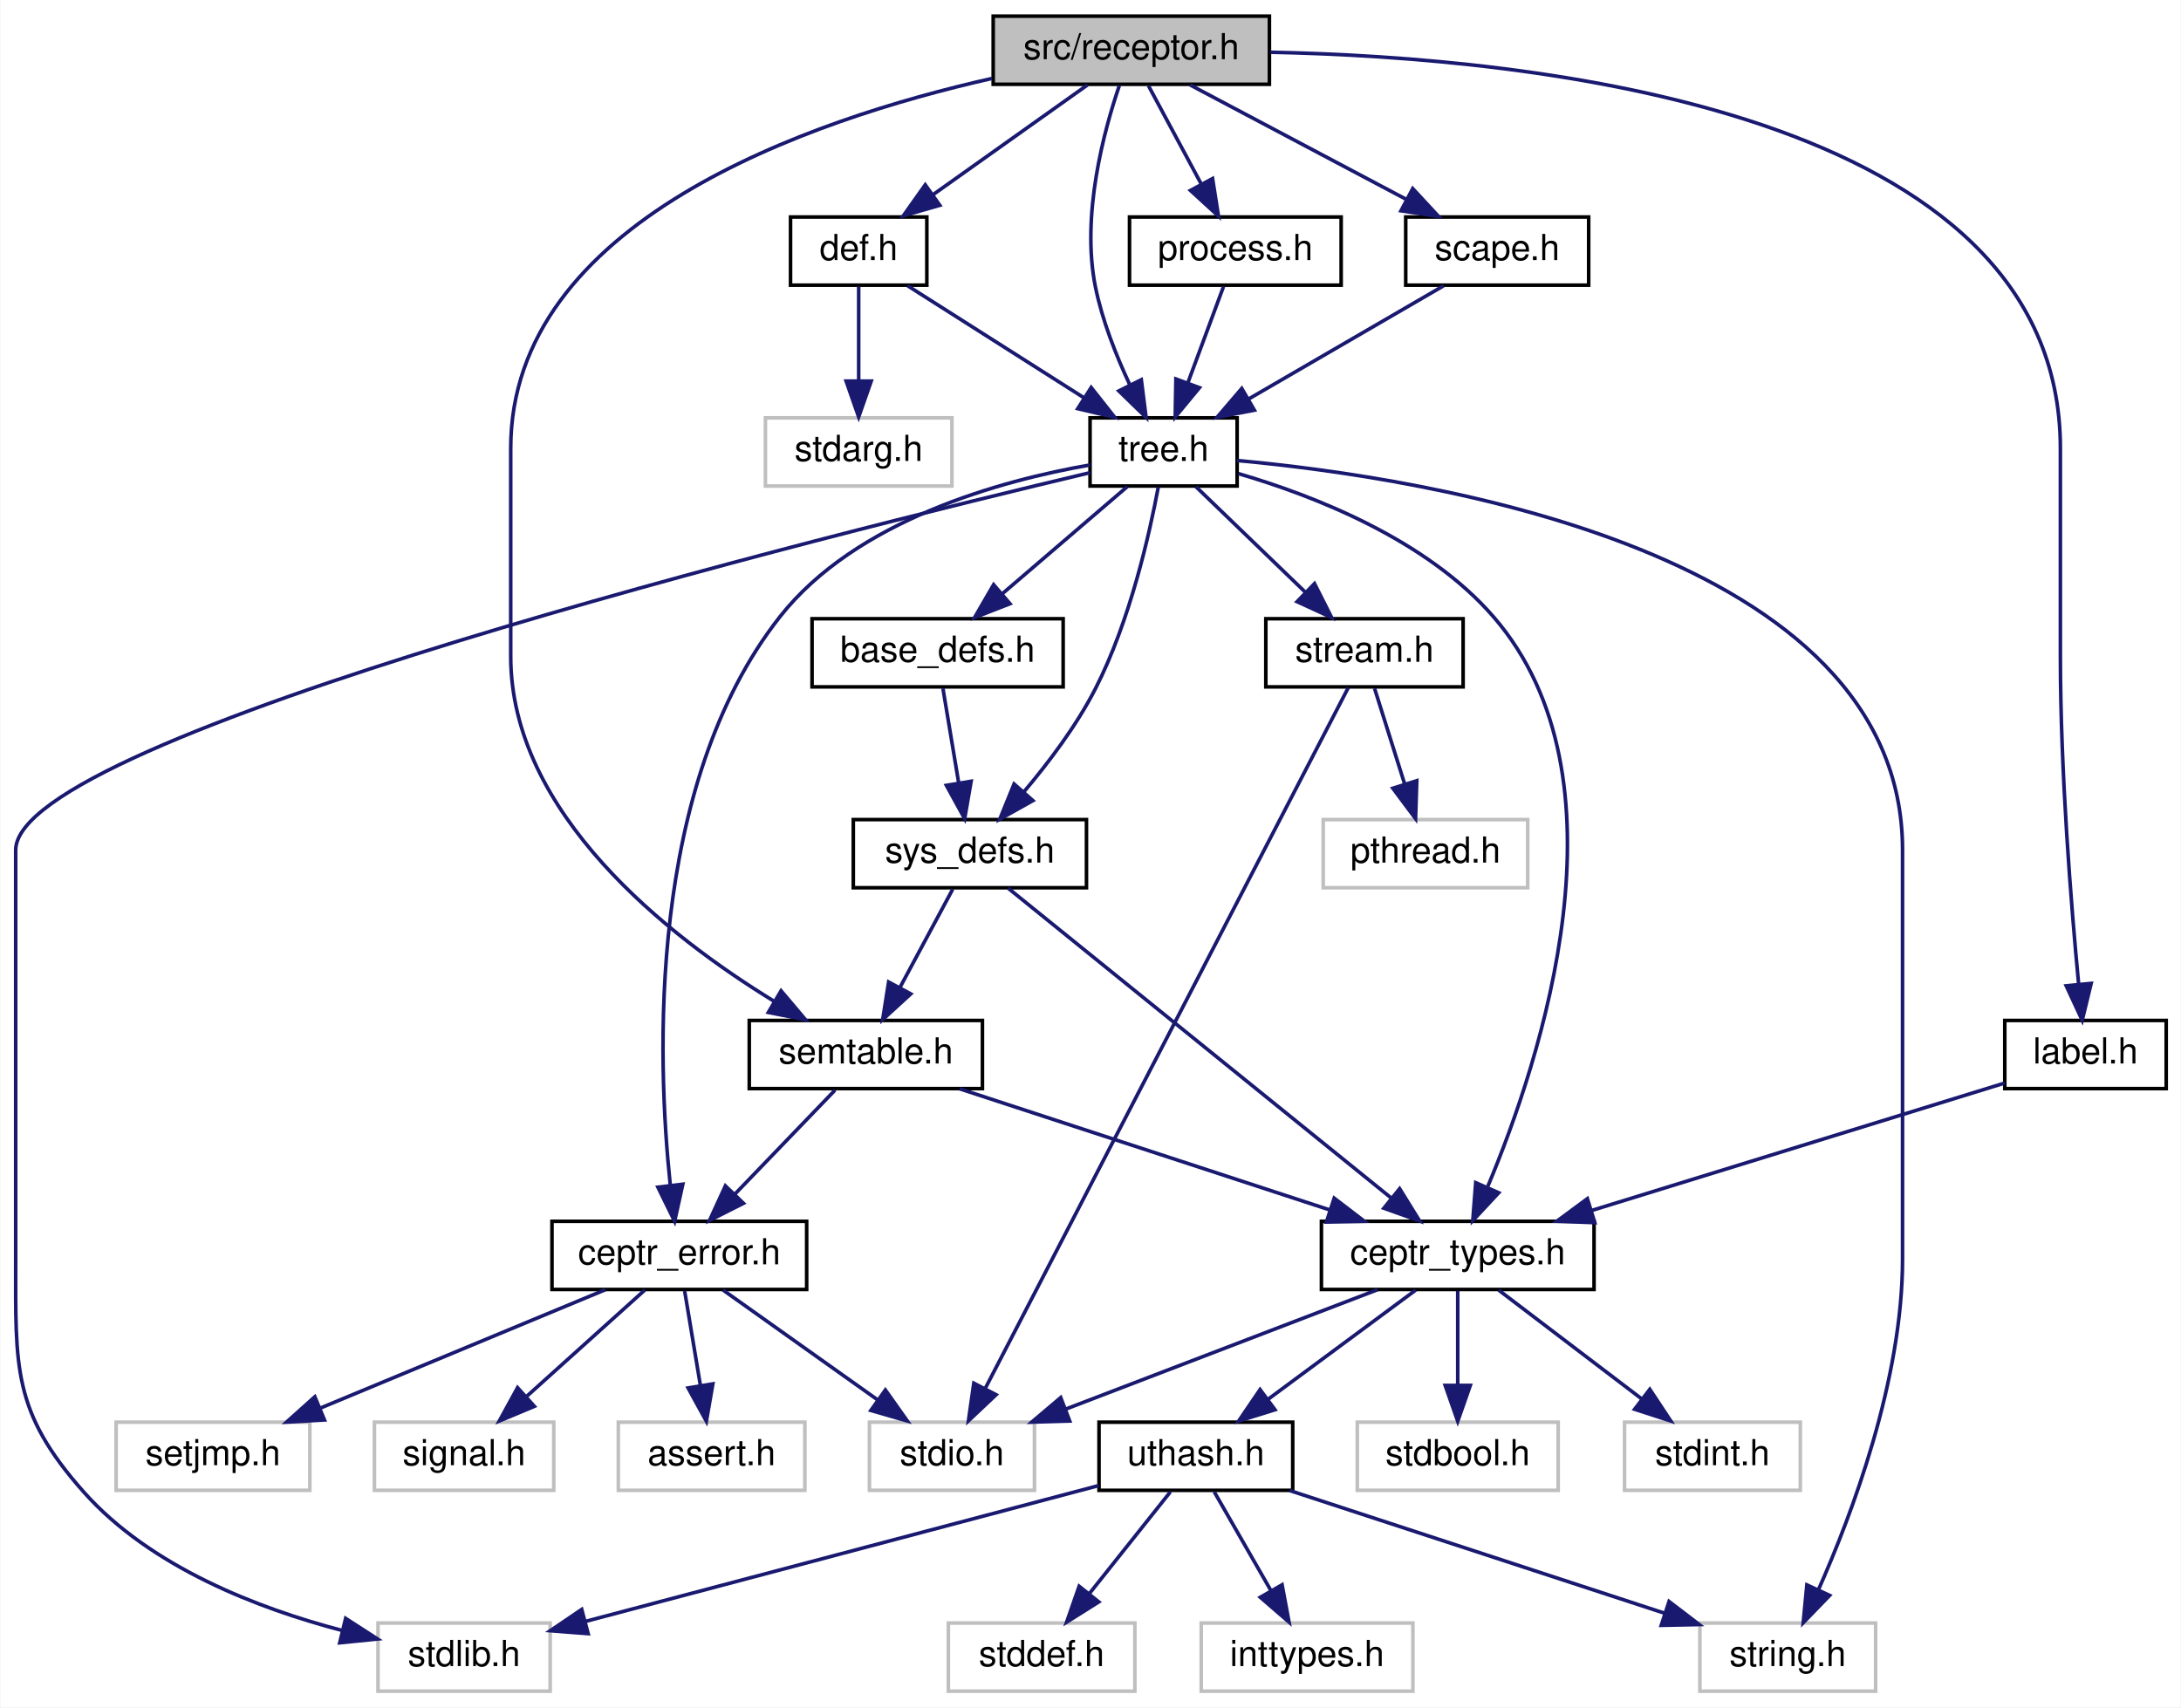
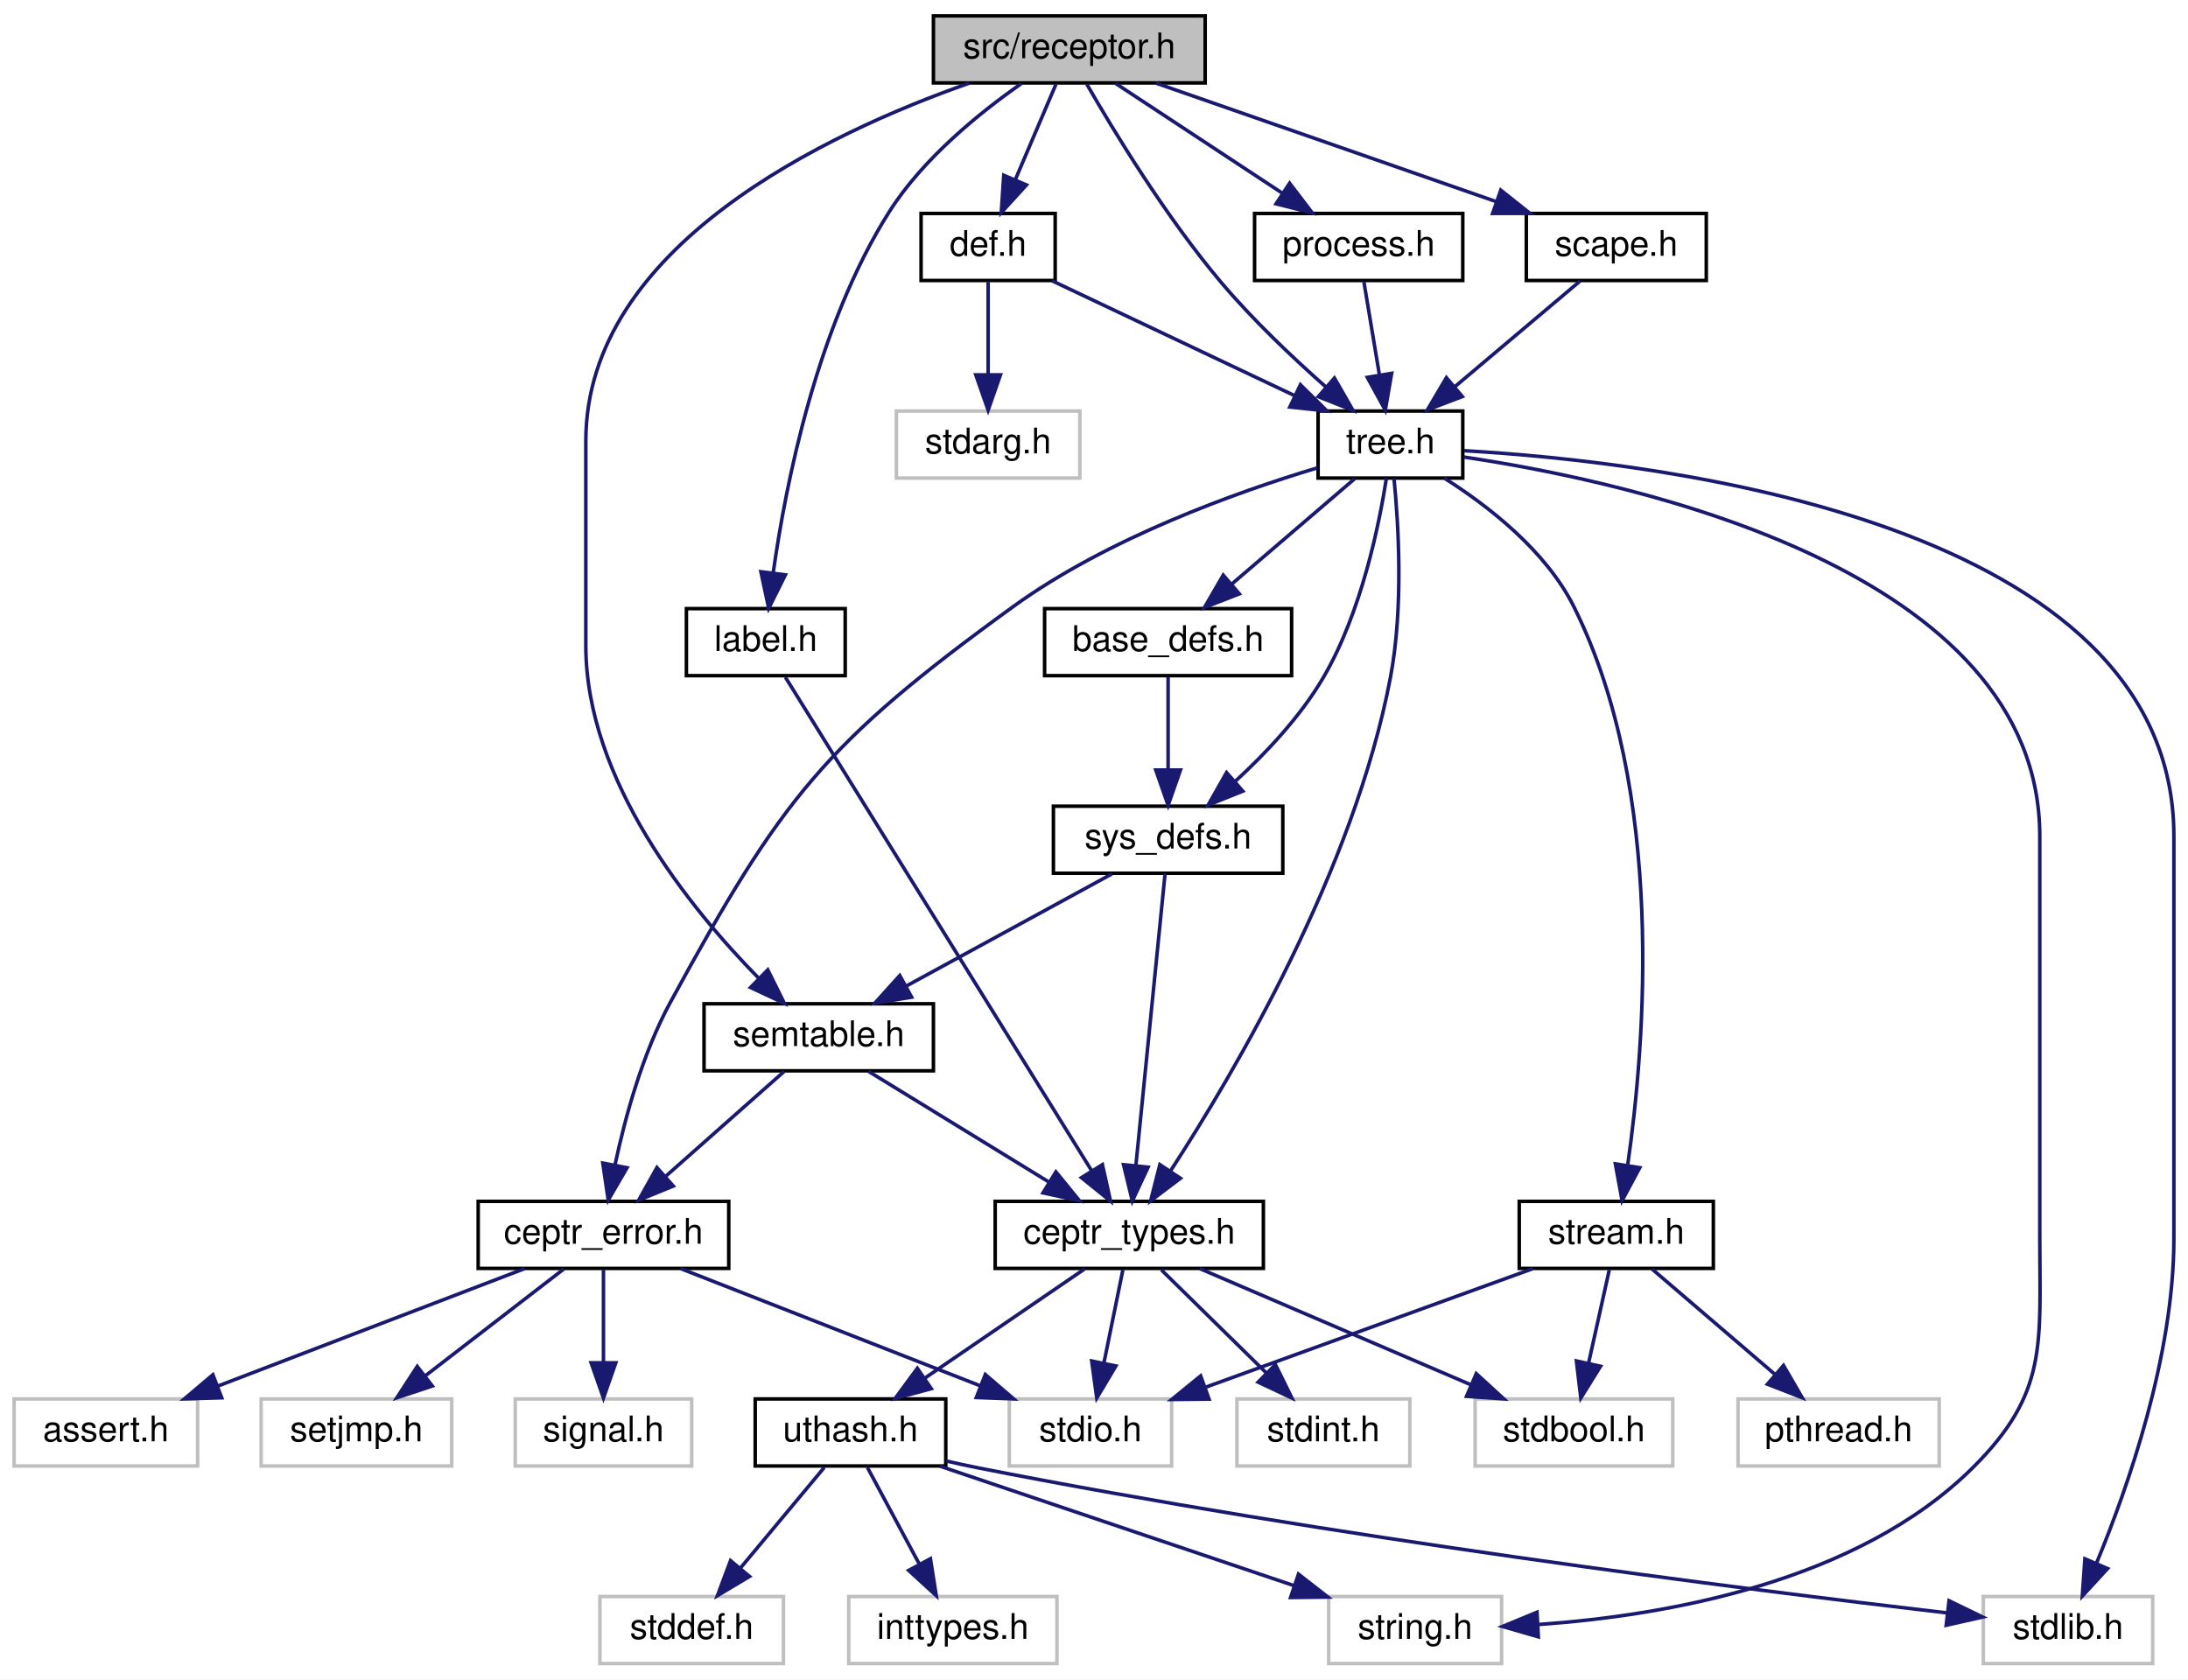
- <svg xmlns="http://www.w3.org/2000/svg" xmlns:xlink="http://www.w3.org/1999/xlink" width="608pt" height="476pt" viewBox="0.00 0.00 607.75 476.00">
+ <svg xmlns="http://www.w3.org/2000/svg" xmlns:xlink="http://www.w3.org/1999/xlink" width="620pt" height="476pt" viewBox="0.00 0.00 620.00 476.00">
  <g id="graph0" class="graph" transform="scale(1 1) rotate(0) translate(4 472)">
-     <polygon fill="white" stroke="none" points="-4,4 -4,-472 603.75,-472 603.75,4 -4,4" />
+     <polygon fill="white" stroke="none" points="-4,4 -4,-472 616,-472 616,4 -4,4" />
    <g id="node1" class="node">
-       <polygon fill="#bfbfbf" stroke="black" points="272.75,-448.5 272.75,-467.5 349.75,-467.5 349.75,-448.5 272.75,-448.5" />
-       <text text-anchor="middle" x="311.25" y="-455.5" font-family="Helvetica,sans-Serif" font-size="10.00">src/receptor.h</text>
+       <polygon fill="#bfbfbf" stroke="black" points="260.5,-448.5 260.5,-467.5 337.5,-467.5 337.5,-448.5 260.5,-448.5" />
+       <text text-anchor="middle" x="299" y="-455.5" font-family="Helvetica,sans-Serif" font-size="10.00">src/receptor.h</text>
    </g>
    <g id="node2" class="node">
      <g id="a_node2">
        <a xlink:href="semtable_8h.html" target="_top" xlink:title="header file for table for coordinating meaning across a vmhost ">
-           <polygon fill="white" stroke="black" points="204.75,-168.5 204.75,-187.5 269.75,-187.5 269.75,-168.5 204.75,-168.5" />
-           <text text-anchor="middle" x="237.25" y="-175.5" font-family="Helvetica,sans-Serif" font-size="10.00">semtable.h</text>
+           <polygon fill="white" stroke="black" points="195.5,-168.5 195.5,-187.5 260.5,-187.5 260.5,-168.5 195.5,-168.5" />
+           <text text-anchor="middle" x="228" y="-175.5" font-family="Helvetica,sans-Serif" font-size="10.00">semtable.h</text>
        </a>
      </g>
    </g>
    <g id="edge1" class="edge">
-       <path fill="none" stroke="midnightblue" d="M272.426,-450.135C221.419,-438.627 138.25,-410.176 138.25,-347 138.25,-347 138.25,-347 138.25,-289 138.25,-245.183 182.186,-210.928 211.52,-192.941" />
-       <polygon fill="midnightblue" stroke="midnightblue" points="213.613,-195.77 220.456,-187.682 210.063,-189.738 213.613,-195.77" />
+       <path fill="none" stroke="midnightblue" d="M270.614,-448.424C230.485,-434.338 162,-402.21 162,-347 162,-347 162,-347 162,-289 162,-250.857 191.54,-214.517 211.094,-194.64" />
+       <polygon fill="midnightblue" stroke="midnightblue" points="213.561,-197.123 218.261,-187.628 208.666,-192.119 213.561,-197.123" />
    </g>
    <g id="node16" class="node">
      <g id="a_node16">
        <a xlink:href="tree_8h.html" target="_top" xlink:title="semantic trees header file ">
-           <polygon fill="white" stroke="black" points="299.75,-336.5 299.75,-355.5 340.75,-355.5 340.75,-336.5 299.75,-336.5" />
-           <text text-anchor="middle" x="320.25" y="-343.5" font-family="Helvetica,sans-Serif" font-size="10.00">tree.h</text>
+           <polygon fill="white" stroke="black" points="369.5,-336.5 369.5,-355.5 410.5,-355.5 410.5,-336.5 369.5,-336.5" />
+           <text text-anchor="middle" x="390" y="-343.5" font-family="Helvetica,sans-Serif" font-size="10.00">tree.h</text>
        </a>
      </g>
    </g>
    <g id="edge16" class="edge">
-       <path fill="none" stroke="midnightblue" d="M307.908,-448.122C303.627,-435.563 297.217,-411.919 301.25,-392 303.143,-382.649 307.042,-372.827 310.818,-364.753" />
-       <polygon fill="midnightblue" stroke="midnightblue" points="314.038,-366.138 315.374,-355.628 307.775,-363.011 314.038,-366.138" />
+       <path fill="none" stroke="midnightblue" d="M303.966,-448.136C311.414,-435.185 326.291,-410.611 342,-392 351.004,-381.333 362.349,-370.596 371.749,-362.286" />
+       <polygon fill="midnightblue" stroke="midnightblue" points="374.125,-364.859 379.401,-355.671 369.547,-359.563 374.125,-364.859" />
    </g>
    <g id="node21" class="node">
      <g id="a_node21">
        <a xlink:href="def_8h.html" target="_top" xlink:title="header file for symbol and structure definition functions ">
-           <polygon fill="white" stroke="black" points="216.25,-392.5 216.25,-411.5 254.25,-411.5 254.25,-392.5 216.25,-392.5" />
-           <text text-anchor="middle" x="235.25" y="-399.5" font-family="Helvetica,sans-Serif" font-size="10.00">def.h</text>
-         </a>
-       </g>
-     </g>
-     <g id="edge29" class="edge">
-       <path fill="none" stroke="midnightblue" d="M299.039,-448.324C287.474,-440.107 269.875,-427.602 256.089,-417.807" />
-       <polygon fill="midnightblue" stroke="midnightblue" points="257.862,-414.773 247.683,-411.834 253.808,-420.479 257.862,-414.773" />
+           <polygon fill="white" stroke="black" points="257,-392.5 257,-411.5 295,-411.5 295,-392.5 257,-392.5" />
+           <text text-anchor="middle" x="276" y="-399.5" font-family="Helvetica,sans-Serif" font-size="10.00">def.h</text>
+         </a>
+       </g>
+     </g>
+     <g id="edge30" class="edge">
+       <path fill="none" stroke="midnightblue" d="M295.202,-448.083C292.087,-440.77 287.577,-430.181 283.711,-421.103" />
+       <polygon fill="midnightblue" stroke="midnightblue" points="286.866,-419.58 279.727,-411.751 280.426,-422.323 286.866,-419.58" />
    </g>
    <g id="node23" class="node">
      <g id="a_node23">
        <a xlink:href="label_8h.html" target="_top" xlink:title="Label tables map human readable text strings to parts of semantic trees. ">
-           <polygon fill="white" stroke="black" points="554.75,-168.5 554.75,-187.5 599.75,-187.5 599.75,-168.5 554.75,-168.5" />
-           <text text-anchor="middle" x="577.25" y="-175.5" font-family="Helvetica,sans-Serif" font-size="10.00">label.h</text>
-         </a>
-       </g>
-     </g>
-     <g id="edge32" class="edge">
-       <path fill="none" stroke="midnightblue" d="M350.025,-457.435C422.277,-456.003 570.25,-441.53 570.25,-347 570.25,-347 570.25,-347 570.25,-289 570.25,-256.883 573.259,-219.598 575.331,-197.726" />
-       <polygon fill="midnightblue" stroke="midnightblue" points="578.837,-197.841 576.335,-187.546 571.871,-197.154 578.837,-197.841" />
+           <polygon fill="white" stroke="black" points="190.5,-280.5 190.5,-299.5 235.5,-299.5 235.5,-280.5 190.5,-280.5" />
+           <text text-anchor="middle" x="213" y="-287.5" font-family="Helvetica,sans-Serif" font-size="10.00">label.h</text>
+         </a>
+       </g>
+     </g>
+     <g id="edge33" class="edge">
+       <path fill="none" stroke="midnightblue" d="M285.344,-448.261C273.784,-440.183 257.605,-427.162 248,-412 227.398,-379.48 218.58,-334.468 215.081,-309.522" />
+       <polygon fill="midnightblue" stroke="midnightblue" points="218.552,-309.071 213.825,-299.589 211.607,-309.95 218.552,-309.071" />
    </g>
    <g id="node24" class="node">
      <g id="a_node24">
        <a xlink:href="process_8h.html" target="_top" xlink:title="processing header files ">
-           <polygon fill="white" stroke="black" points="310.75,-392.5 310.75,-411.5 369.75,-411.5 369.75,-392.5 310.75,-392.5" />
-           <text text-anchor="middle" x="340.25" y="-399.5" font-family="Helvetica,sans-Serif" font-size="10.00">process.h</text>
-         </a>
-       </g>
-     </g>
-     <g id="edge34" class="edge">
-       <path fill="none" stroke="midnightblue" d="M316.039,-448.083C320.009,-440.691 325.775,-429.953 330.685,-420.811" />
-       <polygon fill="midnightblue" stroke="midnightblue" points="333.903,-422.217 335.551,-411.751 327.736,-418.905 333.903,-422.217" />
+           <polygon fill="white" stroke="black" points="351.5,-392.5 351.5,-411.5 410.5,-411.5 410.5,-392.5 351.5,-392.5" />
+           <text text-anchor="middle" x="381" y="-399.5" font-family="Helvetica,sans-Serif" font-size="10.00">process.h</text>
+         </a>
+       </g>
+     </g>
+     <g id="edge35" class="edge">
+       <path fill="none" stroke="midnightblue" d="M312.175,-448.324C324.847,-439.979 344.233,-427.212 359.206,-417.352" />
+       <polygon fill="midnightblue" stroke="midnightblue" points="361.431,-420.078 367.858,-411.655 357.581,-414.231 361.431,-420.078" />
    </g>
    <g id="node25" class="node">
      <g id="a_node25">
        <a xlink:href="scape_8h.html" target="_top" xlink:title="scape header files ">
-           <polygon fill="white" stroke="black" points="387.75,-392.5 387.75,-411.5 438.75,-411.5 438.75,-392.5 387.75,-392.5" />
-           <text text-anchor="middle" x="413.25" y="-399.5" font-family="Helvetica,sans-Serif" font-size="10.00">scape.h</text>
-         </a>
-       </g>
-     </g>
-     <g id="edge36" class="edge">
-       <path fill="none" stroke="midnightblue" d="M327.638,-448.324C343.921,-439.703 369.118,-426.364 387.966,-416.386" />
-       <polygon fill="midnightblue" stroke="midnightblue" points="389.703,-419.427 396.903,-411.655 386.427,-413.24 389.703,-419.427" />
+           <polygon fill="white" stroke="black" points="428.5,-392.5 428.5,-411.5 479.5,-411.5 479.5,-392.5 428.5,-392.5" />
+           <text text-anchor="middle" x="454" y="-399.5" font-family="Helvetica,sans-Serif" font-size="10.00">scape.h</text>
+         </a>
+       </g>
+     </g>
+     <g id="edge37" class="edge">
+       <path fill="none" stroke="midnightblue" d="M323.56,-448.444C349.523,-439.399 390.668,-425.064 419.797,-414.916" />
+       <polygon fill="midnightblue" stroke="midnightblue" points="421.263,-418.112 429.555,-411.516 418.96,-411.501 421.263,-418.112" />
    </g>
    <g id="node3" class="node">
      <g id="a_node3">
        <a xlink:href="ceptr__types_8h_source.html" target="_top" xlink:title="ceptr_types.h">
-           <polygon fill="white" stroke="black" points="364.25,-112.5 364.25,-131.5 440.25,-131.5 440.25,-112.5 364.25,-112.5" />
-           <text text-anchor="middle" x="402.25" y="-119.5" font-family="Helvetica,sans-Serif" font-size="10.00">ceptr_types.h</text>
+           <polygon fill="white" stroke="black" points="278,-112.5 278,-131.5 354,-131.5 354,-112.5 278,-112.5" />
+           <text text-anchor="middle" x="316" y="-119.5" font-family="Helvetica,sans-Serif" font-size="10.00">ceptr_types.h</text>
        </a>
      </g>
    </g>
    <g id="edge2" class="edge">
-       <path fill="none" stroke="midnightblue" d="M263.395,-168.444C291.274,-159.32 335.599,-144.813 366.65,-134.651" />
-       <polygon fill="midnightblue" stroke="midnightblue" points="367.812,-137.953 376.228,-131.516 365.635,-131.3 367.812,-137.953" />
+       <path fill="none" stroke="midnightblue" d="M242.139,-168.324C255.866,-159.9 276.936,-146.971 293.064,-137.074" />
+       <polygon fill="midnightblue" stroke="midnightblue" points="295.204,-139.868 301.896,-131.655 291.543,-133.902 295.204,-139.868" />
    </g>
    <g id="node12" class="node">
      <g id="a_node12">
        <a xlink:href="ceptr__error_8h_source.html" target="_top" xlink:title="ceptr_error.h">
-           <polygon fill="white" stroke="black" points="149.75,-112.5 149.75,-131.5 220.75,-131.5 220.75,-112.5 149.75,-112.5" />
-           <text text-anchor="middle" x="185.25" y="-119.5" font-family="Helvetica,sans-Serif" font-size="10.00">ceptr_error.h</text>
+           <polygon fill="white" stroke="black" points="131.5,-112.5 131.5,-131.5 202.5,-131.5 202.5,-112.5 131.5,-112.5" />
+           <text text-anchor="middle" x="167" y="-119.5" font-family="Helvetica,sans-Serif" font-size="10.00">ceptr_error.h</text>
        </a>
      </g>
    </g>
    <g id="edge11" class="edge">
-       <path fill="none" stroke="midnightblue" d="M228.663,-168.083C221.091,-160.22 209.872,-148.569 200.736,-139.081" />
-       <polygon fill="midnightblue" stroke="midnightblue" points="203.135,-136.527 193.677,-131.751 198.092,-141.382 203.135,-136.527" />
+       <path fill="none" stroke="midnightblue" d="M218.199,-168.324C209.182,-160.341 195.594,-148.313 184.682,-138.653" />
+       <polygon fill="midnightblue" stroke="midnightblue" points="186.787,-135.842 176.979,-131.834 182.147,-141.083 186.787,-135.842" />
    </g>
    <g id="node4" class="node">
-       <polygon fill="white" stroke="#bfbfbf" points="448.75,-56.5 448.75,-75.5 497.75,-75.5 497.75,-56.5 448.75,-56.5" />
-       <text text-anchor="middle" x="473.25" y="-63.5" font-family="Helvetica,sans-Serif" font-size="10.00">stdint.h</text>
+       <polygon fill="white" stroke="#bfbfbf" points="346.5,-56.5 346.5,-75.5 395.5,-75.5 395.5,-56.5 346.5,-56.5" />
+       <text text-anchor="middle" x="371" y="-63.5" font-family="Helvetica,sans-Serif" font-size="10.00">stdint.h</text>
    </g>
    <g id="edge3" class="edge">
-       <path fill="none" stroke="midnightblue" d="M413.658,-112.324C424.359,-104.185 440.591,-91.84 453.413,-82.087" />
-       <polygon fill="midnightblue" stroke="midnightblue" points="455.795,-84.673 461.635,-75.834 451.557,-79.102 455.795,-84.673" />
+       <path fill="none" stroke="midnightblue" d="M325.082,-112.083C333.171,-104.141 345.195,-92.335 354.91,-82.797" />
+       <polygon fill="midnightblue" stroke="midnightblue" points="357.403,-85.254 362.087,-75.751 352.499,-80.26 357.403,-85.254" />
    </g>
    <g id="node5" class="node">
-       <polygon fill="white" stroke="#bfbfbf" points="238.25,-56.5 238.25,-75.5 284.25,-75.5 284.25,-56.5 238.25,-56.5" />
-       <text text-anchor="middle" x="261.25" y="-63.5" font-family="Helvetica,sans-Serif" font-size="10.00">stdio.h</text>
+       <polygon fill="white" stroke="#bfbfbf" points="282,-56.5 282,-75.5 328,-75.5 328,-56.5 282,-56.5" />
+       <text text-anchor="middle" x="305" y="-63.5" font-family="Helvetica,sans-Serif" font-size="10.00">stdio.h</text>
    </g>
    <g id="edge4" class="edge">
-       <path fill="none" stroke="midnightblue" d="M379.908,-112.444C356.497,-103.478 319.515,-89.314 293.061,-79.183" />
-       <polygon fill="midnightblue" stroke="midnightblue" points="294.078,-75.825 283.488,-75.516 291.574,-82.362 294.078,-75.825" />
+       <path fill="none" stroke="midnightblue" d="M314.184,-112.083C312.726,-104.927 310.629,-94.635 308.807,-85.691" />
+       <polygon fill="midnightblue" stroke="midnightblue" points="312.208,-84.851 306.783,-75.751 305.349,-86.249 312.208,-84.851" />
    </g>
    <g id="node6" class="node">
      <g id="a_node6">
        <a xlink:href="uthash_8h_source.html" target="_top" xlink:title="uthash.h">
-           <polygon fill="white" stroke="black" points="302.25,-56.5 302.25,-75.5 356.25,-75.5 356.25,-56.5 302.25,-56.5" />
-           <text text-anchor="middle" x="329.25" y="-63.5" font-family="Helvetica,sans-Serif" font-size="10.00">uthash.h</text>
+           <polygon fill="white" stroke="black" points="210,-56.5 210,-75.5 264,-75.5 264,-56.5 210,-56.5" />
+           <text text-anchor="middle" x="237" y="-63.5" font-family="Helvetica,sans-Serif" font-size="10.00">uthash.h</text>
        </a>
      </g>
    </g>
    <g id="edge5" class="edge">
-       <path fill="none" stroke="midnightblue" d="M390.521,-112.324C379.413,-104.107 362.508,-91.602 349.267,-81.807" />
-       <polygon fill="midnightblue" stroke="midnightblue" points="351.313,-78.967 341.192,-75.834 347.15,-84.595 351.313,-78.967" />
+       <path fill="none" stroke="midnightblue" d="M303.307,-112.324C291.099,-103.979 272.422,-91.212 257.997,-81.352" />
+       <polygon fill="midnightblue" stroke="midnightblue" points="259.892,-78.408 249.661,-75.654 255.942,-84.187 259.892,-78.408" />
    </g>
    <g id="node11" class="node">
-       <polygon fill="white" stroke="#bfbfbf" points="374.25,-56.5 374.25,-75.5 430.25,-75.5 430.25,-56.5 374.25,-56.5" />
-       <text text-anchor="middle" x="402.25" y="-63.5" font-family="Helvetica,sans-Serif" font-size="10.00">stdbool.h</text>
+       <polygon fill="white" stroke="#bfbfbf" points="414,-56.5 414,-75.5 470,-75.5 470,-56.5 414,-56.5" />
+       <text text-anchor="middle" x="442" y="-63.5" font-family="Helvetica,sans-Serif" font-size="10.00">stdbool.h</text>
    </g>
    <g id="edge10" class="edge">
-       <path fill="none" stroke="midnightblue" d="M402.25,-112.083C402.25,-105.006 402.25,-94.861 402.25,-85.987" />
-       <polygon fill="midnightblue" stroke="midnightblue" points="405.75,-85.751 402.25,-75.751 398.75,-85.751 405.75,-85.751" />
+       <path fill="none" stroke="midnightblue" d="M335.965,-112.444C356.609,-103.596 389.063,-89.688 412.632,-79.587" />
+       <polygon fill="midnightblue" stroke="midnightblue" points="414.316,-82.673 422.128,-75.516 411.558,-76.239 414.316,-82.673" />
    </g>
    <g id="node7" class="node">
-       <polygon fill="white" stroke="#bfbfbf" points="469.75,-0.5 469.75,-19.5 518.75,-19.5 518.75,-0.5 469.75,-0.5" />
-       <text text-anchor="middle" x="494.25" y="-7.5" font-family="Helvetica,sans-Serif" font-size="10.00">string.h</text>
+       <polygon fill="white" stroke="#bfbfbf" points="372.5,-0.5 372.5,-19.5 421.5,-19.5 421.5,-0.5 372.5,-0.5" />
+       <text text-anchor="middle" x="397" y="-7.5" font-family="Helvetica,sans-Serif" font-size="10.00">string.h</text>
    </g>
    <g id="edge6" class="edge">
-       <path fill="none" stroke="midnightblue" d="M355.395,-56.444C383.684,-47.185 428.906,-32.385 460.011,-22.205" />
-       <polygon fill="midnightblue" stroke="midnightblue" points="461.16,-25.512 469.575,-19.076 458.983,-18.86 461.16,-25.512" />
+       <path fill="none" stroke="midnightblue" d="M262.352,-56.444C289.428,-47.306 332.5,-32.769 362.617,-22.604" />
+       <polygon fill="midnightblue" stroke="midnightblue" points="363.936,-25.853 372.292,-19.339 361.698,-19.221 363.936,-25.853" />
    </g>
    <g id="node8" class="node">
-       <polygon fill="white" stroke="#bfbfbf" points="260.25,-0.5 260.25,-19.5 312.25,-19.5 312.25,-0.5 260.25,-0.5" />
-       <text text-anchor="middle" x="286.25" y="-7.5" font-family="Helvetica,sans-Serif" font-size="10.00">stddef.h</text>
+       <polygon fill="white" stroke="#bfbfbf" points="166,-0.5 166,-19.5 218,-19.5 218,-0.5 166,-0.5" />
+       <text text-anchor="middle" x="192" y="-7.5" font-family="Helvetica,sans-Serif" font-size="10.00">stddef.h</text>
    </g>
    <g id="edge7" class="edge">
-       <path fill="none" stroke="midnightblue" d="M322.15,-56.083C316.013,-48.377 306.98,-37.033 299.511,-27.653" />
-       <polygon fill="midnightblue" stroke="midnightblue" points="302.186,-25.394 293.219,-19.751 296.71,-29.754 302.186,-25.394" />
+       <path fill="none" stroke="midnightblue" d="M229.569,-56.083C223.147,-48.377 213.694,-37.033 205.878,-27.653" />
+       <polygon fill="midnightblue" stroke="midnightblue" points="208.383,-25.193 199.293,-19.751 203.006,-29.674 208.383,-25.193" />
    </g>
    <g id="node9" class="node">
-       <polygon fill="white" stroke="#bfbfbf" points="101.25,-0.5 101.25,-19.5 149.25,-19.5 149.25,-0.5 101.25,-0.5" />
-       <text text-anchor="middle" x="125.25" y="-7.5" font-family="Helvetica,sans-Serif" font-size="10.00">stdlib.h</text>
+       <polygon fill="white" stroke="#bfbfbf" points="558,-0.5 558,-19.5 606,-19.5 606,-0.5 558,-0.5" />
+       <text text-anchor="middle" x="582" y="-7.5" font-family="Helvetica,sans-Serif" font-size="10.00">stdlib.h</text>
    </g>
    <g id="edge8" class="edge">
-       <path fill="none" stroke="midnightblue" d="M302.161,-57.829C265.27,-48.064 199.244,-30.587 159.124,-19.967" />
-       <polygon fill="midnightblue" stroke="midnightblue" points="159.835,-16.534 149.272,-17.359 158.043,-23.301 159.835,-16.534" />
+       <path fill="none" stroke="midnightblue" d="M264.061,-57.925C267.068,-57.232 270.093,-56.574 273,-56 372.139,-36.44 490.726,-21.507 547.882,-14.833" />
+       <polygon fill="midnightblue" stroke="midnightblue" points="548.289,-18.309 557.82,-13.683 547.484,-11.355 548.289,-18.309" />
    </g>
    <g id="node10" class="node">
-       <polygon fill="white" stroke="#bfbfbf" points="330.75,-0.5 330.75,-19.5 389.75,-19.5 389.75,-0.5 330.75,-0.5" />
-       <text text-anchor="middle" x="360.25" y="-7.5" font-family="Helvetica,sans-Serif" font-size="10.00">inttypes.h</text>
+       <polygon fill="white" stroke="#bfbfbf" points="236.5,-0.5 236.5,-19.5 295.5,-19.5 295.5,-0.5 236.5,-0.5" />
+       <text text-anchor="middle" x="266" y="-7.5" font-family="Helvetica,sans-Serif" font-size="10.00">inttypes.h</text>
    </g>
    <g id="edge9" class="edge">
-       <path fill="none" stroke="midnightblue" d="M334.369,-56.083C338.658,-48.613 344.908,-37.724 350.192,-28.52" />
-       <polygon fill="midnightblue" stroke="midnightblue" points="353.283,-30.166 355.226,-19.751 347.212,-26.681 353.283,-30.166" />
+       <path fill="none" stroke="midnightblue" d="M241.789,-56.083C245.758,-48.691 251.525,-37.953 256.435,-28.811" />
+       <polygon fill="midnightblue" stroke="midnightblue" points="259.653,-30.217 261.3,-19.751 253.486,-26.905 259.653,-30.217" />
    </g>
    <g id="edge12" class="edge">
-       <path fill="none" stroke="midnightblue" d="M197.461,-112.324C209.026,-104.107 226.626,-91.602 240.411,-81.807" />
-       <polygon fill="midnightblue" stroke="midnightblue" points="242.693,-84.479 248.817,-75.834 238.638,-78.773 242.693,-84.479" />
+       <path fill="none" stroke="midnightblue" d="M188.867,-112.444C211.779,-103.478 247.975,-89.314 273.866,-79.183" />
+       <polygon fill="midnightblue" stroke="midnightblue" points="275.199,-82.42 283.236,-75.516 272.648,-75.901 275.199,-82.42" />
    </g>
    <g id="node13" class="node">
-       <polygon fill="white" stroke="#bfbfbf" points="100.25,-56.5 100.25,-75.5 150.25,-75.5 150.25,-56.5 100.25,-56.5" />
-       <text text-anchor="middle" x="125.25" y="-63.5" font-family="Helvetica,sans-Serif" font-size="10.00">signal.h</text>
+       <polygon fill="white" stroke="#bfbfbf" points="142,-56.5 142,-75.5 192,-75.5 192,-56.5 142,-56.5" />
+       <text text-anchor="middle" x="167" y="-63.5" font-family="Helvetica,sans-Serif" font-size="10.00">signal.h</text>
    </g>
    <g id="edge13" class="edge">
-       <path fill="none" stroke="midnightblue" d="M175.61,-112.324C166.741,-104.341 153.375,-92.313 142.642,-82.653" />
-       <polygon fill="midnightblue" stroke="midnightblue" points="144.84,-79.922 135.066,-75.834 140.157,-85.125 144.84,-79.922" />
+       <path fill="none" stroke="midnightblue" d="M167,-112.083C167,-105.006 167,-94.861 167,-85.987" />
+       <polygon fill="midnightblue" stroke="midnightblue" points="170.5,-85.751 167,-75.751 163.5,-85.751 170.5,-85.751" />
    </g>
    <g id="node14" class="node">
-       <polygon fill="white" stroke="#bfbfbf" points="168.25,-56.5 168.25,-75.5 220.25,-75.5 220.25,-56.5 168.25,-56.5" />
-       <text text-anchor="middle" x="194.25" y="-63.5" font-family="Helvetica,sans-Serif" font-size="10.00">assert.h</text>
+       <polygon fill="white" stroke="#bfbfbf" points="0,-56.5 0,-75.5 52,-75.5 52,-56.5 0,-56.5" />
+       <text text-anchor="middle" x="26" y="-63.5" font-family="Helvetica,sans-Serif" font-size="10.00">assert.h</text>
    </g>
    <g id="edge14" class="edge">
-       <path fill="none" stroke="midnightblue" d="M186.736,-112.083C187.929,-104.927 189.644,-94.635 191.135,-85.691" />
-       <polygon fill="midnightblue" stroke="midnightblue" points="194.6,-86.19 192.792,-75.751 187.695,-85.04 194.6,-86.19" />
+       <path fill="none" stroke="midnightblue" d="M144.658,-112.444C121.247,-103.478 84.264,-89.314 57.81,-79.183" />
+       <polygon fill="midnightblue" stroke="midnightblue" points="58.828,-75.825 48.237,-75.516 56.324,-82.362 58.828,-75.825" />
    </g>
    <g id="node15" class="node">
-       <polygon fill="white" stroke="#bfbfbf" points="28.25,-56.5 28.25,-75.5 82.25,-75.5 82.25,-56.5 28.25,-56.5" />
-       <text text-anchor="middle" x="55.25" y="-63.5" font-family="Helvetica,sans-Serif" font-size="10.00">setjmp.h</text>
+       <polygon fill="white" stroke="#bfbfbf" points="70,-56.5 70,-75.5 124,-75.5 124,-56.5 70,-56.5" />
+       <text text-anchor="middle" x="97" y="-63.5" font-family="Helvetica,sans-Serif" font-size="10.00">setjmp.h</text>
    </g>
    <g id="edge15" class="edge">
-       <path fill="none" stroke="midnightblue" d="M164.651,-112.444C143.257,-103.557 109.569,-89.563 85.226,-79.451" />
-       <polygon fill="midnightblue" stroke="midnightblue" points="86.33,-76.12 75.753,-75.516 83.645,-82.585 86.33,-76.12" />
+       <path fill="none" stroke="midnightblue" d="M155.753,-112.324C145.203,-104.185 129.199,-91.84 116.558,-82.087" />
+       <polygon fill="midnightblue" stroke="midnightblue" points="118.507,-79.171 108.451,-75.834 114.231,-84.713 118.507,-79.171" />
    </g>
    <g id="edge25" class="edge">
-       <path fill="none" stroke="midnightblue" d="M341.115,-339.951C361.958,-333.863 393.516,-321.645 412.25,-300 451.314,-254.867 425.452,-176.535 410.616,-141.207" />
-       <polygon fill="midnightblue" stroke="midnightblue" points="413.672,-139.46 406.45,-131.708 407.261,-142.272 413.672,-139.46" />
+       <path fill="none" stroke="midnightblue" d="M390.999,-336.492C392.244,-323.985 393.78,-299.958 390,-280 379.668,-225.443 345.868,-168.08 327.739,-140.219" />
+       <polygon fill="midnightblue" stroke="midnightblue" points="330.493,-138.04 322.044,-131.648 324.663,-141.914 330.493,-138.04" />
    </g>
    <g id="edge17" class="edge">
-       <path fill="none" stroke="midnightblue" d="M340.755,-343.609C392.861,-338.852 526.25,-318.519 526.25,-235 526.25,-235 526.25,-235 526.25,-121 526.25,-87.329 512.255,-50.085 502.776,-28.719" />
-       <polygon fill="midnightblue" stroke="midnightblue" points="505.932,-27.206 498.566,-19.592 499.576,-30.138 505.932,-27.206" />
+       <path fill="none" stroke="midnightblue" d="M410.749,-342.47C458.87,-335.328 574,-310.366 574,-235 574,-235 574,-235 574,-121 574,-90.902 576.356,-77.209 555,-56 522.263,-23.489 467.81,-14.097 432.158,-11.588" />
+       <polygon fill="midnightblue" stroke="midnightblue" points="431.92,-8.069 421.742,-11.012 431.533,-15.059 431.92,-8.069" />
    </g>
    <g id="edge18" class="edge">
-       <path fill="none" stroke="midnightblue" d="M299.746,-340.223C229.119,-323.486 0.25,-266.796 0.25,-235 0.25,-235 0.25,-235 0.25,-121 0.25,-90.902 -0.75,-78.491 19.25,-56 37.883,-35.048 67.913,-23.547 91.261,-17.43" />
-       <polygon fill="midnightblue" stroke="midnightblue" points="92.226,-20.798 101.129,-15.055 90.587,-13.992 92.226,-20.798" />
+       <path fill="none" stroke="midnightblue" d="M410.885,-344.262C466.149,-341.087 612,-324.253 612,-235 612,-235 612,-235 612,-121 612,-87.641 598.999,-50.532 590.114,-29.067" />
+       <polygon fill="midnightblue" stroke="midnightblue" points="593.216,-27.421 586.046,-19.621 586.787,-30.19 593.216,-27.421" />
    </g>
    <g id="edge19" class="edge">
-       <path fill="none" stroke="midnightblue" d="M299.737,-342.373C275.131,-338.072 234.542,-327.096 213.25,-300 176.292,-252.967 179.054,-176.743 182.72,-141.704" />
-       <polygon fill="midnightblue" stroke="midnightblue" points="186.228,-141.847 183.942,-131.502 179.278,-141.015 186.228,-141.847" />
+       <path fill="none" stroke="midnightblue" d="M369.254,-339.385C346.585,-332.575 309.915,-319.525 283,-300 229.696,-261.333 217.517,-245.819 186,-188 178.087,-173.483 173.134,-155.302 170.277,-141.862" />
+       <polygon fill="midnightblue" stroke="midnightblue" points="173.681,-141.028 168.351,-131.872 166.808,-142.354 173.681,-141.028" />
    </g>
    <g id="node17" class="node">
      <g id="a_node17">
        <a xlink:href="sys__defs_8h.html" target="_top" xlink:title="Defines types and vars for system defined semantics. ">
-           <polygon fill="white" stroke="black" points="233.75,-224.5 233.75,-243.5 298.75,-243.5 298.75,-224.5 233.75,-224.5" />
-           <text text-anchor="middle" x="266.25" y="-231.5" font-family="Helvetica,sans-Serif" font-size="10.00">sys_defs.h</text>
+           <polygon fill="white" stroke="black" points="294.5,-224.5 294.5,-243.5 359.5,-243.5 359.5,-224.5 294.5,-224.5" />
+           <text text-anchor="middle" x="327" y="-231.5" font-family="Helvetica,sans-Serif" font-size="10.00">sys_defs.h</text>
        </a>
      </g>
    </g>
    <g id="edge20" class="edge">
-       <path fill="none" stroke="midnightblue" d="M318.768,-336.197C316.364,-323.322 310.886,-298.842 301.25,-280 295.966,-269.667 288.179,-259.358 281.291,-251.219" />
-       <polygon fill="midnightblue" stroke="midnightblue" points="283.821,-248.797 274.58,-243.614 278.572,-253.428 283.821,-248.797" />
+       <path fill="none" stroke="midnightblue" d="M388.863,-336.476C386.849,-323.531 381.804,-298.47 371,-280 364.495,-268.88 354.649,-258.457 345.919,-250.448" />
+       <polygon fill="midnightblue" stroke="midnightblue" points="348.174,-247.771 338.343,-243.821 343.565,-253.04 348.174,-247.771" />
    </g>
    <g id="node18" class="node">
      <g id="a_node18">
        <a xlink:href="base__defs_8h.html" target="_top" xlink:title="auto-generated system definitions ">
-           <polygon fill="white" stroke="black" points="222.25,-280.5 222.25,-299.5 292.25,-299.5 292.25,-280.5 222.25,-280.5" />
-           <text text-anchor="middle" x="257.25" y="-287.5" font-family="Helvetica,sans-Serif" font-size="10.00">base_defs.h</text>
+           <polygon fill="white" stroke="black" points="292,-280.5 292,-299.5 362,-299.5 362,-280.5 292,-280.5" />
+           <text text-anchor="middle" x="327" y="-287.5" font-family="Helvetica,sans-Serif" font-size="10.00">base_defs.h</text>
        </a>
      </g>
    </g>
    <g id="edge23" class="edge">
-       <path fill="none" stroke="midnightblue" d="M310.128,-336.324C300.724,-328.263 286.506,-316.077 275.181,-306.369" />
-       <polygon fill="midnightblue" stroke="midnightblue" points="277.427,-303.684 267.556,-299.834 272.871,-308.999 277.427,-303.684" />
+       <path fill="none" stroke="midnightblue" d="M379.878,-336.324C370.474,-328.263 356.256,-316.077 344.931,-306.369" />
+       <polygon fill="midnightblue" stroke="midnightblue" points="347.177,-303.684 337.306,-299.834 342.621,-308.999 347.177,-303.684" />
    </g>
    <g id="node19" class="node">
      <g id="a_node19">
        <a xlink:href="stream_8h.html" target="_top" xlink:title="streams abstraction header file ">
-           <polygon fill="white" stroke="black" points="348.75,-280.5 348.75,-299.5 403.75,-299.5 403.75,-280.5 348.75,-280.5" />
-           <text text-anchor="middle" x="376.25" y="-287.5" font-family="Helvetica,sans-Serif" font-size="10.00">stream.h</text>
+           <polygon fill="white" stroke="black" points="426.5,-112.5 426.5,-131.5 481.5,-131.5 481.5,-112.5 426.5,-112.5" />
+           <text text-anchor="middle" x="454" y="-119.5" font-family="Helvetica,sans-Serif" font-size="10.00">stream.h</text>
        </a>
      </g>
    </g>
    <g id="edge26" class="edge">
-       <path fill="none" stroke="midnightblue" d="M329.248,-336.324C337.445,-328.42 349.756,-316.548 359.722,-306.938" />
-       <polygon fill="midnightblue" stroke="midnightblue" points="362.32,-309.295 367.089,-299.834 357.461,-304.256 362.32,-309.295" />
+       <path fill="none" stroke="midnightblue" d="M405.253,-336.487C417.529,-328.721 434.009,-316.026 442,-300 468.065,-247.729 462.098,-175.771 457.253,-141.977" />
+       <polygon fill="midnightblue" stroke="midnightblue" points="460.65,-141.046 455.641,-131.71 453.735,-142.132 460.65,-141.046" />
    </g>
    <g id="edge22" class="edge">
-       <path fill="none" stroke="midnightblue" d="M261.461,-224.083C257.492,-216.691 251.725,-205.953 246.815,-196.811" />
-       <polygon fill="midnightblue" stroke="midnightblue" points="249.765,-194.905 241.95,-187.751 243.598,-198.217 249.765,-194.905" />
+       <path fill="none" stroke="midnightblue" d="M311.094,-224.324C295.362,-215.743 271.058,-202.486 252.791,-192.522" />
+       <polygon fill="midnightblue" stroke="midnightblue" points="254.322,-189.37 243.867,-187.655 250.97,-195.516 254.322,-189.37" />
    </g>
    <g id="edge21" class="edge">
-       <path fill="none" stroke="midnightblue" d="M276.922,-224.368C299.962,-205.733 354.61,-161.532 383.539,-138.134" />
-       <polygon fill="midnightblue" stroke="midnightblue" points="386.054,-140.601 391.628,-131.591 381.652,-135.159 386.054,-140.601" />
+       <path fill="none" stroke="midnightblue" d="M326.137,-224.368C324.362,-206.617 320.267,-165.666 317.86,-141.597" />
+       <polygon fill="midnightblue" stroke="midnightblue" points="321.337,-141.193 316.859,-131.591 314.372,-141.89 321.337,-141.193" />
    </g>
    <g id="edge24" class="edge">
-       <path fill="none" stroke="midnightblue" d="M258.736,-280.083C259.929,-272.927 261.644,-262.635 263.135,-253.691" />
-       <polygon fill="midnightblue" stroke="midnightblue" points="266.6,-254.19 264.792,-243.751 259.695,-253.04 266.6,-254.19" />
+       <path fill="none" stroke="midnightblue" d="M327,-280.083C327,-273.006 327,-262.861 327,-253.986" />
+       <polygon fill="midnightblue" stroke="midnightblue" points="330.5,-253.751 327,-243.751 323.5,-253.751 330.5,-253.751" />
    </g>
    <g id="edge27" class="edge">
-       <path fill="none" stroke="midnightblue" d="M371.742,-280.297C354.678,-247.356 293.832,-129.898 270.474,-84.805" />
-       <polygon fill="midnightblue" stroke="midnightblue" points="273.56,-83.153 265.852,-75.884 267.344,-86.373 273.56,-83.153" />
+       <path fill="none" stroke="midnightblue" d="M430.391,-112.444C405.396,-103.385 365.763,-89.021 337.754,-78.871" />
+       <polygon fill="midnightblue" stroke="midnightblue" points="338.604,-75.456 328.009,-75.339 336.218,-82.037 338.604,-75.456" />
+     </g>
+     <g id="edge29" class="edge">
+       <path fill="none" stroke="midnightblue" d="M452.018,-112.083C450.428,-104.927 448.141,-94.635 446.154,-85.691" />
+       <polygon fill="midnightblue" stroke="midnightblue" points="449.531,-84.754 443.945,-75.751 442.697,-86.272 449.531,-84.754" />
    </g>
    <g id="node20" class="node">
-       <polygon fill="white" stroke="#bfbfbf" points="364.75,-224.5 364.75,-243.5 421.75,-243.5 421.75,-224.5 364.75,-224.5" />
-       <text text-anchor="middle" x="393.25" y="-231.5" font-family="Helvetica,sans-Serif" font-size="10.00">pthread.h</text>
+       <polygon fill="white" stroke="#bfbfbf" points="488.5,-56.5 488.5,-75.5 545.5,-75.5 545.5,-56.5 488.5,-56.5" />
+       <text text-anchor="middle" x="517" y="-63.5" font-family="Helvetica,sans-Serif" font-size="10.00">pthread.h</text>
    </g>
    <g id="edge28" class="edge">
-       <path fill="none" stroke="midnightblue" d="M379.057,-280.083C381.335,-272.849 384.622,-262.409 387.459,-253.397" />
-       <polygon fill="midnightblue" stroke="midnightblue" points="390.831,-254.341 390.495,-243.751 384.154,-252.239 390.831,-254.341" />
-     </g>
-     <g id="edge30" class="edge">
-       <path fill="none" stroke="midnightblue" d="M248.907,-392.324C262.166,-383.9 282.518,-370.971 298.096,-361.074" />
-       <polygon fill="midnightblue" stroke="midnightblue" points="300.063,-363.971 306.627,-355.655 296.31,-358.063 300.063,-363.971" />
+       <path fill="none" stroke="midnightblue" d="M464.122,-112.324C473.526,-104.263 487.744,-92.076 499.069,-82.37" />
+       <polygon fill="midnightblue" stroke="midnightblue" points="501.379,-84.999 506.694,-75.834 496.823,-79.684 501.379,-84.999" />
+     </g>
+     <g id="edge31" class="edge">
+       <path fill="none" stroke="midnightblue" d="M294.064,-392.444C312.575,-383.675 341.581,-369.935 362.855,-359.858" />
+       <polygon fill="midnightblue" stroke="midnightblue" points="364.482,-362.96 372.021,-355.516 361.485,-356.634 364.482,-362.96" />
    </g>
    <g id="node22" class="node">
-       <polygon fill="white" stroke="#bfbfbf" points="209.25,-336.5 209.25,-355.5 261.25,-355.5 261.25,-336.5 209.25,-336.5" />
-       <text text-anchor="middle" x="235.25" y="-343.5" font-family="Helvetica,sans-Serif" font-size="10.00">stdarg.h</text>
-     </g>
-     <g id="edge31" class="edge">
-       <path fill="none" stroke="midnightblue" d="M235.25,-392.083C235.25,-385.006 235.25,-374.861 235.25,-365.986" />
-       <polygon fill="midnightblue" stroke="midnightblue" points="238.75,-365.751 235.25,-355.751 231.75,-365.751 238.75,-365.751" />
-     </g>
-     <g id="edge33" class="edge">
-       <path fill="none" stroke="midnightblue" d="M554.73,-170.051C525.659,-161.081 474.665,-145.345 439.714,-134.56" />
-       <polygon fill="midnightblue" stroke="midnightblue" points="440.457,-131.127 429.869,-131.522 438.393,-137.815 440.457,-131.127" />
-     </g>
-     <g id="edge35" class="edge">
-       <path fill="none" stroke="midnightblue" d="M336.948,-392.083C334.268,-384.849 330.402,-374.409 327.064,-365.397" />
-       <polygon fill="midnightblue" stroke="midnightblue" points="330.247,-363.913 323.491,-355.751 323.682,-366.344 330.247,-363.913" />
-     </g>
-     <g id="edge37" class="edge">
-       <path fill="none" stroke="midnightblue" d="M398.308,-392.324C383.665,-383.822 361.117,-370.729 344.012,-360.797" />
-       <polygon fill="midnightblue" stroke="midnightblue" points="345.561,-357.649 335.155,-355.655 342.046,-363.703 345.561,-357.649" />
+       <polygon fill="white" stroke="#bfbfbf" points="250,-336.5 250,-355.5 302,-355.5 302,-336.5 250,-336.5" />
+       <text text-anchor="middle" x="276" y="-343.5" font-family="Helvetica,sans-Serif" font-size="10.00">stdarg.h</text>
+     </g>
+     <g id="edge32" class="edge">
+       <path fill="none" stroke="midnightblue" d="M276,-392.083C276,-385.006 276,-374.861 276,-365.986" />
+       <polygon fill="midnightblue" stroke="midnightblue" points="279.5,-365.751 276,-355.751 272.5,-365.751 279.5,-365.751" />
+     </g>
+     <g id="edge34" class="edge">
+       <path fill="none" stroke="midnightblue" d="M218.538,-280.075C234.961,-253.606 283.605,-175.209 305.322,-140.21" />
+       <polygon fill="midnightblue" stroke="midnightblue" points="308.385,-141.911 310.684,-131.568 302.437,-138.22 308.385,-141.911" />
+     </g>
+     <g id="edge36" class="edge">
+       <path fill="none" stroke="midnightblue" d="M382.486,-392.083C383.679,-384.927 385.394,-374.635 386.885,-365.691" />
+       <polygon fill="midnightblue" stroke="midnightblue" points="390.35,-366.19 388.541,-355.751 383.445,-365.04 390.35,-366.19" />
+     </g>
+     <g id="edge38" class="edge">
+       <path fill="none" stroke="midnightblue" d="M443.717,-392.324C434.164,-384.263 419.72,-372.077 408.216,-362.369" />
+       <polygon fill="midnightblue" stroke="midnightblue" points="410.37,-359.608 400.47,-355.834 405.856,-364.958 410.37,-359.608" />
    </g>
  </g>
</svg>
